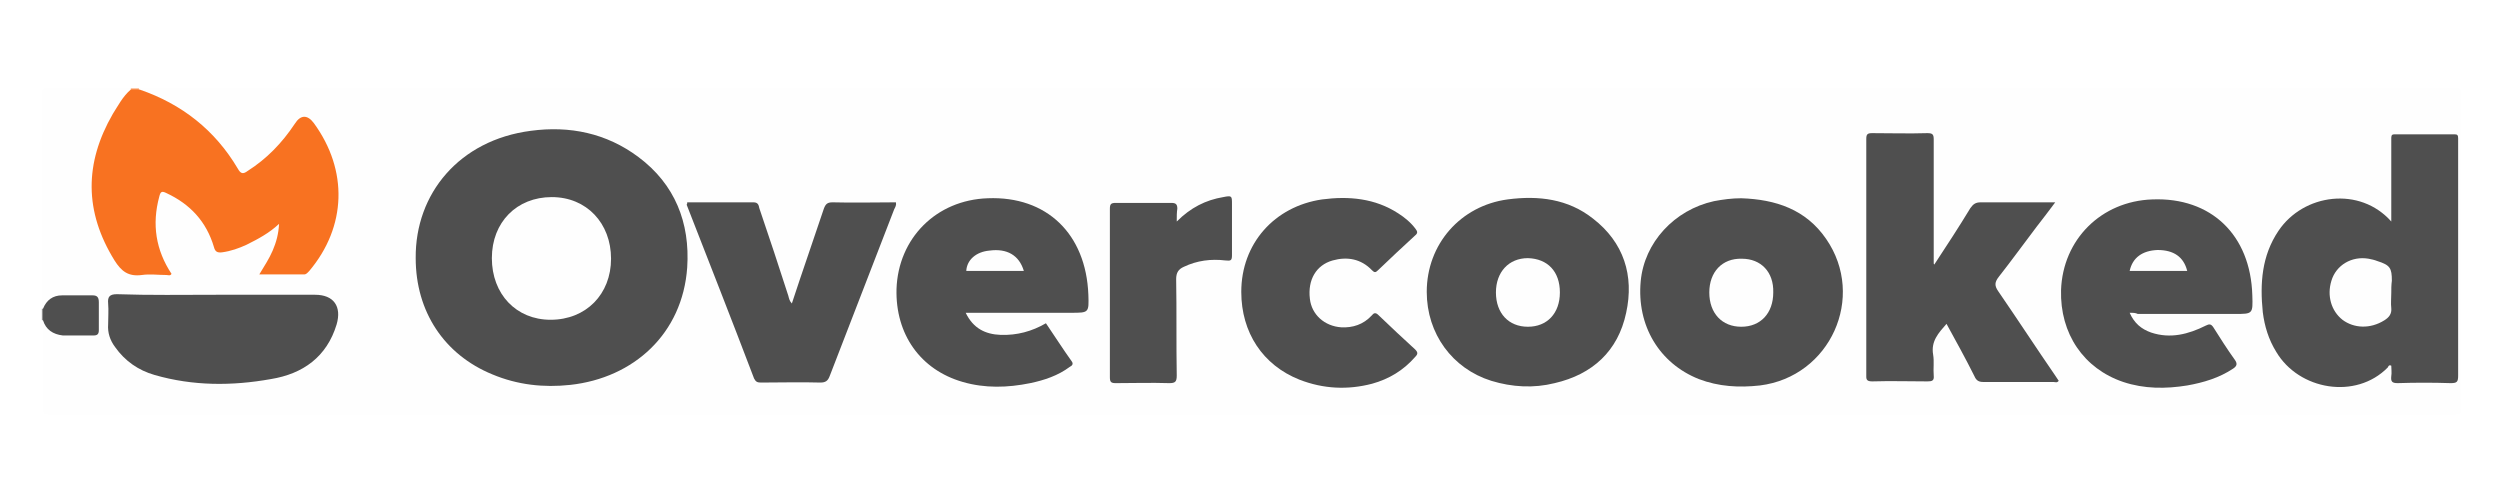
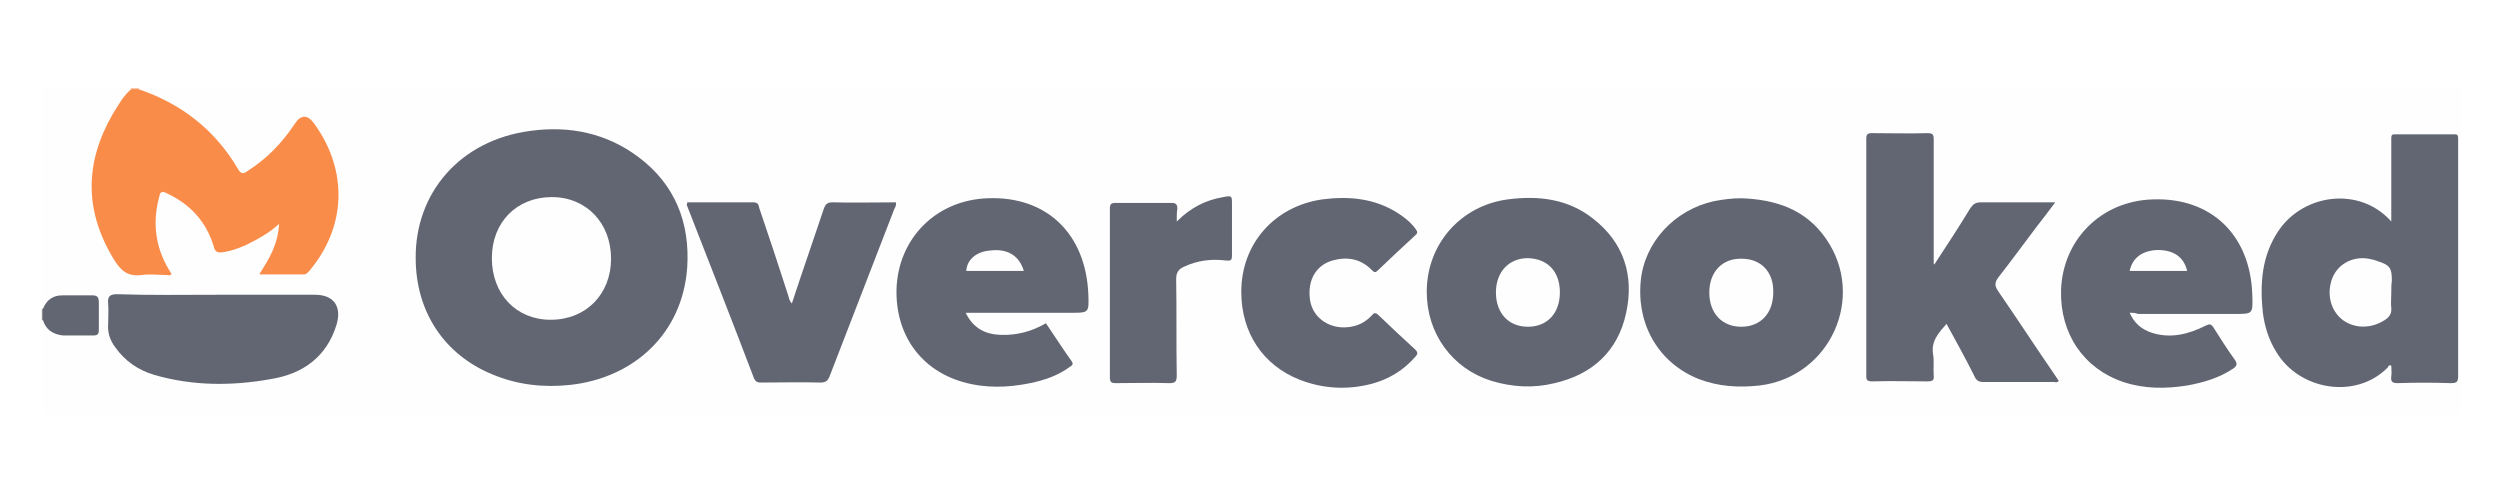
<svg xmlns="http://www.w3.org/2000/svg" version="1.1" id="Layer_1" x="0px" y="0px" width="430px" height="85px" viewBox="0 0 430 85" style="enable-background:new 0 0 430 85;" xml:space="preserve">
  <style type="text/css">
	.st0{fill:#FEFEFE;}
	.st1{fill:#8C8C8C;}
	.st2{fill:#FAA26D;}
- 	.st3{fill:#4F4F4F;}
- 	.st4{fill:#F87221;}
+ 	.st3{fill:#626673;}
+ 	.st4{fill:#fa8c4a;}
</style>
  <g>
    <g>
      <path class="st0" d="M7.2,53.1c0-12.3,0-24.6,0-36.9c0-0.8,0.1-1.1,1-1.1c4.8,0.1,9.6,0,14.4,0c0.1,0.1,0.1,0.2,0.1,0.3    c-2.3,3-4.1,6.1-5.4,9.7c-2.4,6.7-1.1,13,2.4,18.9c1.7,2.9,1.8,2.8,5.2,2.8c0.9,0,1.8,0,2.8,0c1.3,0,1.3,0,0.7-1.1    c-1.3-2.5-2.1-5.1-2-7.9c0.1-1.4,0.3-2.7,0.7-4c0.3-1.2,0.7-1.4,1.9-0.9c3.9,1.8,6.5,4.7,7.9,8.7c0.5,1.4,0.7,1.5,2.2,1.2    c2.8-0.6,5.3-2,7.6-3.7c0.4-0.3,0.8-0.9,1.3-0.5c0.5,0.3,0.1,0.9,0.1,1.4c-0.3,2.1-1.3,4-2.3,5.9c-0.6,1-0.5,1,0.6,1    c1.7,0,3.4,0,5,0c0.7,0,1.3-0.2,1.8-0.8c3-3.7,4.8-8,4.8-12.8c0-4.4-1.6-8.4-4.2-11.9c-1-1.4-1.9-1.3-2.9,0.2    c-2.1,3.1-4.6,5.8-7.8,7.8c-1.4,0.9-1.6,0.8-2.5-0.6c-3.6-6-8.8-10.2-15.2-12.8c-0.4-0.2-0.9-0.3-1.3-0.6c-0.1-0.1-0.1-0.2,0-0.3    c132.7,0,265.3,0,398,0c1,0,1.2,0.2,1.2,1.2c0,18,0,36,0,54c0,0.9-0.2,1-1,1c-138,0-276,0-413.9,0c-0.8,0-1-0.2-1-1    c0-5.1,0-10.2,0-15.4c0.1-0.1,0.2-0.1,0.4,0c1.1,1.9,2.9,2.4,4.9,2.3c1,0,2.1,0,3.1,0c0.7,0,1.1-0.3,1.1-1.1c0-1.4,0-2.7,0-4.1    c0-0.7-0.4-1.1-1.1-1.1c-1.7,0-3.4-0.1-5,0c-1.3,0.1-2.2,1-3,2C7.4,53.2,7.3,53.2,7.2,53.1z" />
      <path class="st1" d="M7.4,55.1l-0.1,0L7.2,55c0-0.6,0-1.3,0-1.9c0.1,0,0.2,0,0.2,0C7.9,53.7,7.9,54.4,7.4,55.1z" />
      <path class="st2" d="M22.5,15.4c0-0.1,0-0.1,0-0.2c0.5,0,1,0,1.4,0c0,0.1,0,0.2,0,0.2C23.5,15.8,23,15.8,22.5,15.4z" />
      <path class="st3" d="M71.5,44.4c-0.1-11.1,7.5-20.3,19.8-21.9c6.7-0.9,13,0.4,18.5,4.5c6.3,4.7,8.9,11.3,8.4,19    c-0.8,11.4-9.2,19-20.1,20.2c-4.6,0.5-9.1,0-13.4-1.8C76.4,61,71.5,53.6,71.5,44.4z" />
      <path class="st3" d="M411.3,38.1c0-4.5,0-8.8,0-13.1c0-0.4,0-0.9,0-1.3c0-0.5,0.2-0.6,0.6-0.6c3.4,0,6.9,0,10.3,0    c0.5,0,0.6,0.2,0.6,0.7c0,0.2,0,0.4,0,0.6c0,13.4,0,26.8,0,40.2c0,1.1-0.2,1.3-1.3,1.3c-3-0.1-6.1-0.1-9.1,0c-1,0-1.2-0.3-1.1-1.2    c0.1-0.6,0-1.2,0-1.8c-0.4-0.2-0.5,0.1-0.6,0.3c-5.5,5.6-15.3,3.9-19.2-2.7c-1.3-2.1-2-4.4-2.3-6.8c-0.5-4.9-0.2-9.7,2.7-14    C396.2,33.3,405.9,32,411.3,38.1z" />
      <path class="st3" d="M332.7,45.5c2.1-3.2,4.2-6.4,6.2-9.7c0.5-0.7,0.9-1,1.8-1c4.2,0,8.4,0,12.8,0c-1.1,1.5-2.2,2.9-3.2,4.2    c-2.2,2.9-4.3,5.8-6.5,8.6c-0.7,0.9-0.8,1.5-0.1,2.5c3.3,4.8,6.5,9.7,9.8,14.5c0.2,0.3,0.4,0.6,0.6,0.9c-0.3,0.4-0.6,0.2-0.9,0.2    c-4,0-8.1,0-12.1,0c-0.8,0-1.2-0.3-1.5-1c-1.5-3-3.1-5.9-4.8-9c-1.4,1.6-2.7,3-2.3,5.3c0.2,1.2,0,2.4,0.1,3.6c0.1,0.9-0.3,1-1.1,1    c-3.2,0-6.3-0.1-9.5,0c-1.1,0-1-0.5-1-1.2c0-10.3,0-20.5,0-30.8c0-3.2,0-6.5,0-9.7c0-0.8,0.2-1,1-1c3.2,0,6.3,0.1,9.5,0    c0.9,0,1.1,0.2,1.1,1.1c0,6.9,0,13.8,0,20.6c0,0.2,0,0.4,0,0.6C332.6,45.4,332.6,45.4,332.7,45.5z" />
      <path class="st4" d="M22.5,15.4c0.5,0,1,0,1.5,0c7.3,2.5,13,7,16.9,13.6c0.5,0.9,0.9,1,1.7,0.4c3.3-2.1,5.9-4.8,8.1-8.1    c1-1.6,2.2-1.6,3.3-0.1c5.9,8.1,5.6,17.8-0.8,25.4c-0.3,0.3-0.5,0.6-0.9,0.6c-2.5,0-5,0-7.7,0c0.9-1.5,1.7-2.7,2.3-4.1    c0.6-1.4,1-2.8,1.1-4.6c-1.7,1.6-3.6,2.6-5.6,3.6c-1.3,0.6-2.7,1.1-4.2,1.3c-0.8,0.1-1.2-0.1-1.4-0.9c-1.3-4.4-4.1-7.4-8.2-9.3    c-0.8-0.4-1-0.2-1.2,0.6c-1.3,4.8-0.6,9.2,2.1,13.3c-0.2,0.4-0.6,0.2-0.9,0.2c-1.4,0-2.8-0.2-4.2,0c-2.3,0.3-3.5-0.6-4.7-2.5    c-5.2-8.4-5.2-16.7-0.3-25.2C20.3,18.2,21.1,16.6,22.5,15.4z" />
      <path class="st3" d="M245.4,50.2c0-8.2,5.8-14.8,13.9-15.9c5.3-0.7,10.4-0.1,14.7,3.3c5.3,4.1,7.1,9.8,5.7,16.2    c-1.4,6.6-5.8,10.6-12.3,12.1c-3.6,0.9-7.3,0.7-10.9-0.4C249.8,63.4,245.4,57.4,245.4,50.2z" />
      <path class="st3" d="M299.5,34.1c5.9,0.2,11.1,1.9,14.6,7c6.9,10,0.7,23.7-11.4,25.2c-3.6,0.4-7.1,0.2-10.5-1.1    c-6.8-2.7-10.7-9.2-10-16.8c0.6-6.7,5.8-12.3,12.6-13.8C296.4,34.3,297.9,34.1,299.5,34.1z" />
      <path class="st3" d="M366.3,53.8c0.8,1.8,2,2.8,3.7,3.4c3.3,1.1,6.4,0.3,9.4-1.2c0.6-0.3,0.9-0.3,1.3,0.3c1.2,1.9,2.4,3.8,3.7,5.6    c0.5,0.7,0.3,1.1-0.3,1.5c-2.4,1.6-5.1,2.4-7.9,2.9c-3.7,0.6-7.4,0.6-11-0.6c-6.8-2.3-10.9-8.3-10.7-15.8    c0.3-8.7,6.9-15.3,15.7-15.6c10.1-0.4,16.9,6.1,17.2,16.5c0.1,3.2,0.1,3.2-3,3.2c-5.6,0-11.1,0-16.7,0    C367.3,53.8,366.9,53.8,366.3,53.8z" />
      <path class="st3" d="M166.1,53.8c1.3,2.7,3.4,3.7,6,3.8c2.8,0.1,5.4-0.6,7.8-2c1.5,2.2,2.9,4.4,4.4,6.5c0.4,0.5,0.1,0.8-0.3,1    c-2,1.5-4.4,2.3-6.8,2.8c-3.9,0.8-7.8,0.9-11.6-0.2c-7.3-2.1-11.6-8.2-11.4-16c0.3-8.7,6.8-15.3,15.7-15.6    c10.1-0.4,16.9,6.1,17.3,16.6c0.1,3.1,0.1,3.1-3,3.1C178.2,53.8,172.3,53.8,166.1,53.8z" />
      <path class="st3" d="M118.2,34.8c3.8,0,7.6,0,11.4,0c0.8,0,0.9,0.5,1,1c1.7,5,3.4,10.1,5,15.1c0.1,0.4,0.2,0.9,0.6,1.3    c1.8-5.5,3.7-10.9,5.5-16.3c0.3-0.8,0.6-1.1,1.5-1.1c3.6,0.1,7.3,0,10.9,0c0.1,0.5-0.1,0.8-0.3,1.2c-3.7,9.6-7.4,19.1-11.1,28.7    c-0.3,0.8-0.7,1.1-1.6,1.1c-3.4-0.1-6.8,0-10.2,0c-0.6,0-0.9-0.1-1.2-0.7c-3.8-10-7.7-19.9-11.6-29.9    C118.2,35.1,118.2,35,118.2,34.8z" />
      <path class="st3" d="M213.5,50.2c0-8.3,5.7-14.7,13.9-15.9c4.6-0.6,9.1-0.2,13.1,2.4c1.1,0.7,2.2,1.6,3,2.7    c0.3,0.4,0.4,0.7-0.1,1.1c-2.2,2-4.3,4-6.4,6c-0.4,0.4-0.6,0.4-1,0c-1.9-2-4.3-2.4-6.8-1.7c-2.8,0.8-4.3,3.3-3.9,6.6    c0.3,2.7,2.5,4.7,5.4,4.9c2,0.1,3.8-0.5,5.2-2c0.4-0.5,0.7-0.6,1.2-0.1c2.1,2,4.2,4,6.3,5.9c0.5,0.5,0.5,0.8,0,1.3    c-2,2.3-4.5,3.8-7.4,4.6c-4.2,1.1-8.4,0.9-12.5-0.7C217.2,62.8,213.5,57.2,213.5,50.2z" />
      <path class="st3" d="M37.2,50.7c5.7,0,11.3,0,17,0c3.2,0,4.6,2,3.7,5.1c-1.7,5.6-5.8,8.5-11.3,9.4c-6.7,1.2-13.4,1.2-20-0.7    c-2.8-0.8-5.1-2.4-6.8-4.8c-0.9-1.2-1.3-2.5-1.2-3.9c0-1.2,0.1-2.4,0-3.6c-0.1-1.1,0.2-1.6,1.5-1.6C25.7,50.8,31.5,50.7,37.2,50.7    z" />
      <path class="st3" d="M202.4,38.1c2.4-2.4,5-3.7,8-4.2c1.5-0.3,1.5-0.2,1.5,1.2c0,2.9,0,5.8,0,8.8c0,0.9-0.2,1-1.1,0.9    c-2.5-0.3-4.9,0-7.2,1.1c-0.9,0.4-1.3,1-1.3,2.1c0.1,5.5,0,11,0.1,16.6c0,1.1-0.3,1.3-1.3,1.3c-3.1-0.1-6.2,0-9.2,0    c-0.8,0-1-0.2-1-1c0-9.7,0-19.4,0-29c0-0.8,0.2-1,1-1c3.2,0,6.4,0,9.6,0c0.8,0,1,0.3,1,1C202.4,36.5,202.4,37.2,202.4,38.1z" />
      <path class="st3" d="M7.4,55.1c0-0.7,0-1.3,0-2c0.6-1.5,1.7-2.3,3.3-2.3c1.7,0,3.4,0,5.2,0c0.8,0,1.1,0.3,1.1,1.2    c0,1.6,0,3.2,0,4.8c0,0.7-0.3,0.9-0.9,0.9c-1.8,0-3.5,0-5.3,0C9.1,57.5,7.9,56.7,7.4,55.1z" />
      <path class="st0" d="M105.1,44.5c0,6.1-4.3,10.5-10.4,10.5c-5.9,0-10.1-4.4-10.1-10.6c0-6.2,4.3-10.5,10.3-10.5    C100.9,33.9,105.1,38.4,105.1,44.5z" />
      <path class="st0" d="M411.3,50.4c0,0.9-0.1,1.8,0,2.6c0.1,1-0.4,1.6-1.2,2.1c-2.4,1.5-5.2,1.4-7.2-0.1c-1.9-1.5-2.7-4.1-1.9-6.7    c0.8-2.7,3.5-4.3,6.4-3.8c0.5,0.1,1,0.2,1.5,0.4c2.2,0.7,2.5,1.2,2.5,3.4C411.3,49,411.3,49.7,411.3,50.4z" />
      <path class="st0" d="M268.3,50.3c0,3.6-2.2,5.9-5.5,5.9c-3.3,0-5.5-2.3-5.5-5.9c0-3.5,2.2-5.9,5.5-5.9    C266.2,44.5,268.3,46.7,268.3,50.3z" />
      <path class="st0" d="M305,50.3c0,3.6-2.2,5.9-5.5,5.9c-3.3,0-5.5-2.3-5.5-5.9c0-3.5,2.2-5.9,5.6-5.8    C302.9,44.5,305.1,46.8,305,50.3z" />
      <path class="st0" d="M366.3,46.6c0.5-2.3,2.2-3.5,4.8-3.6c2.8,0,4.5,1.2,5.1,3.6c-3.1,0-6.2,0-9.3,0    C366.7,46.6,366.5,46.6,366.3,46.6z" />
      <path class="st0" d="M176.1,46.6c-3.3,0-6.6,0-9.9,0c0.1-1.9,1.7-3.3,4-3.5C173.2,42.7,175.3,43.9,176.1,46.6z" />
    </g>
  </g>
</svg>
